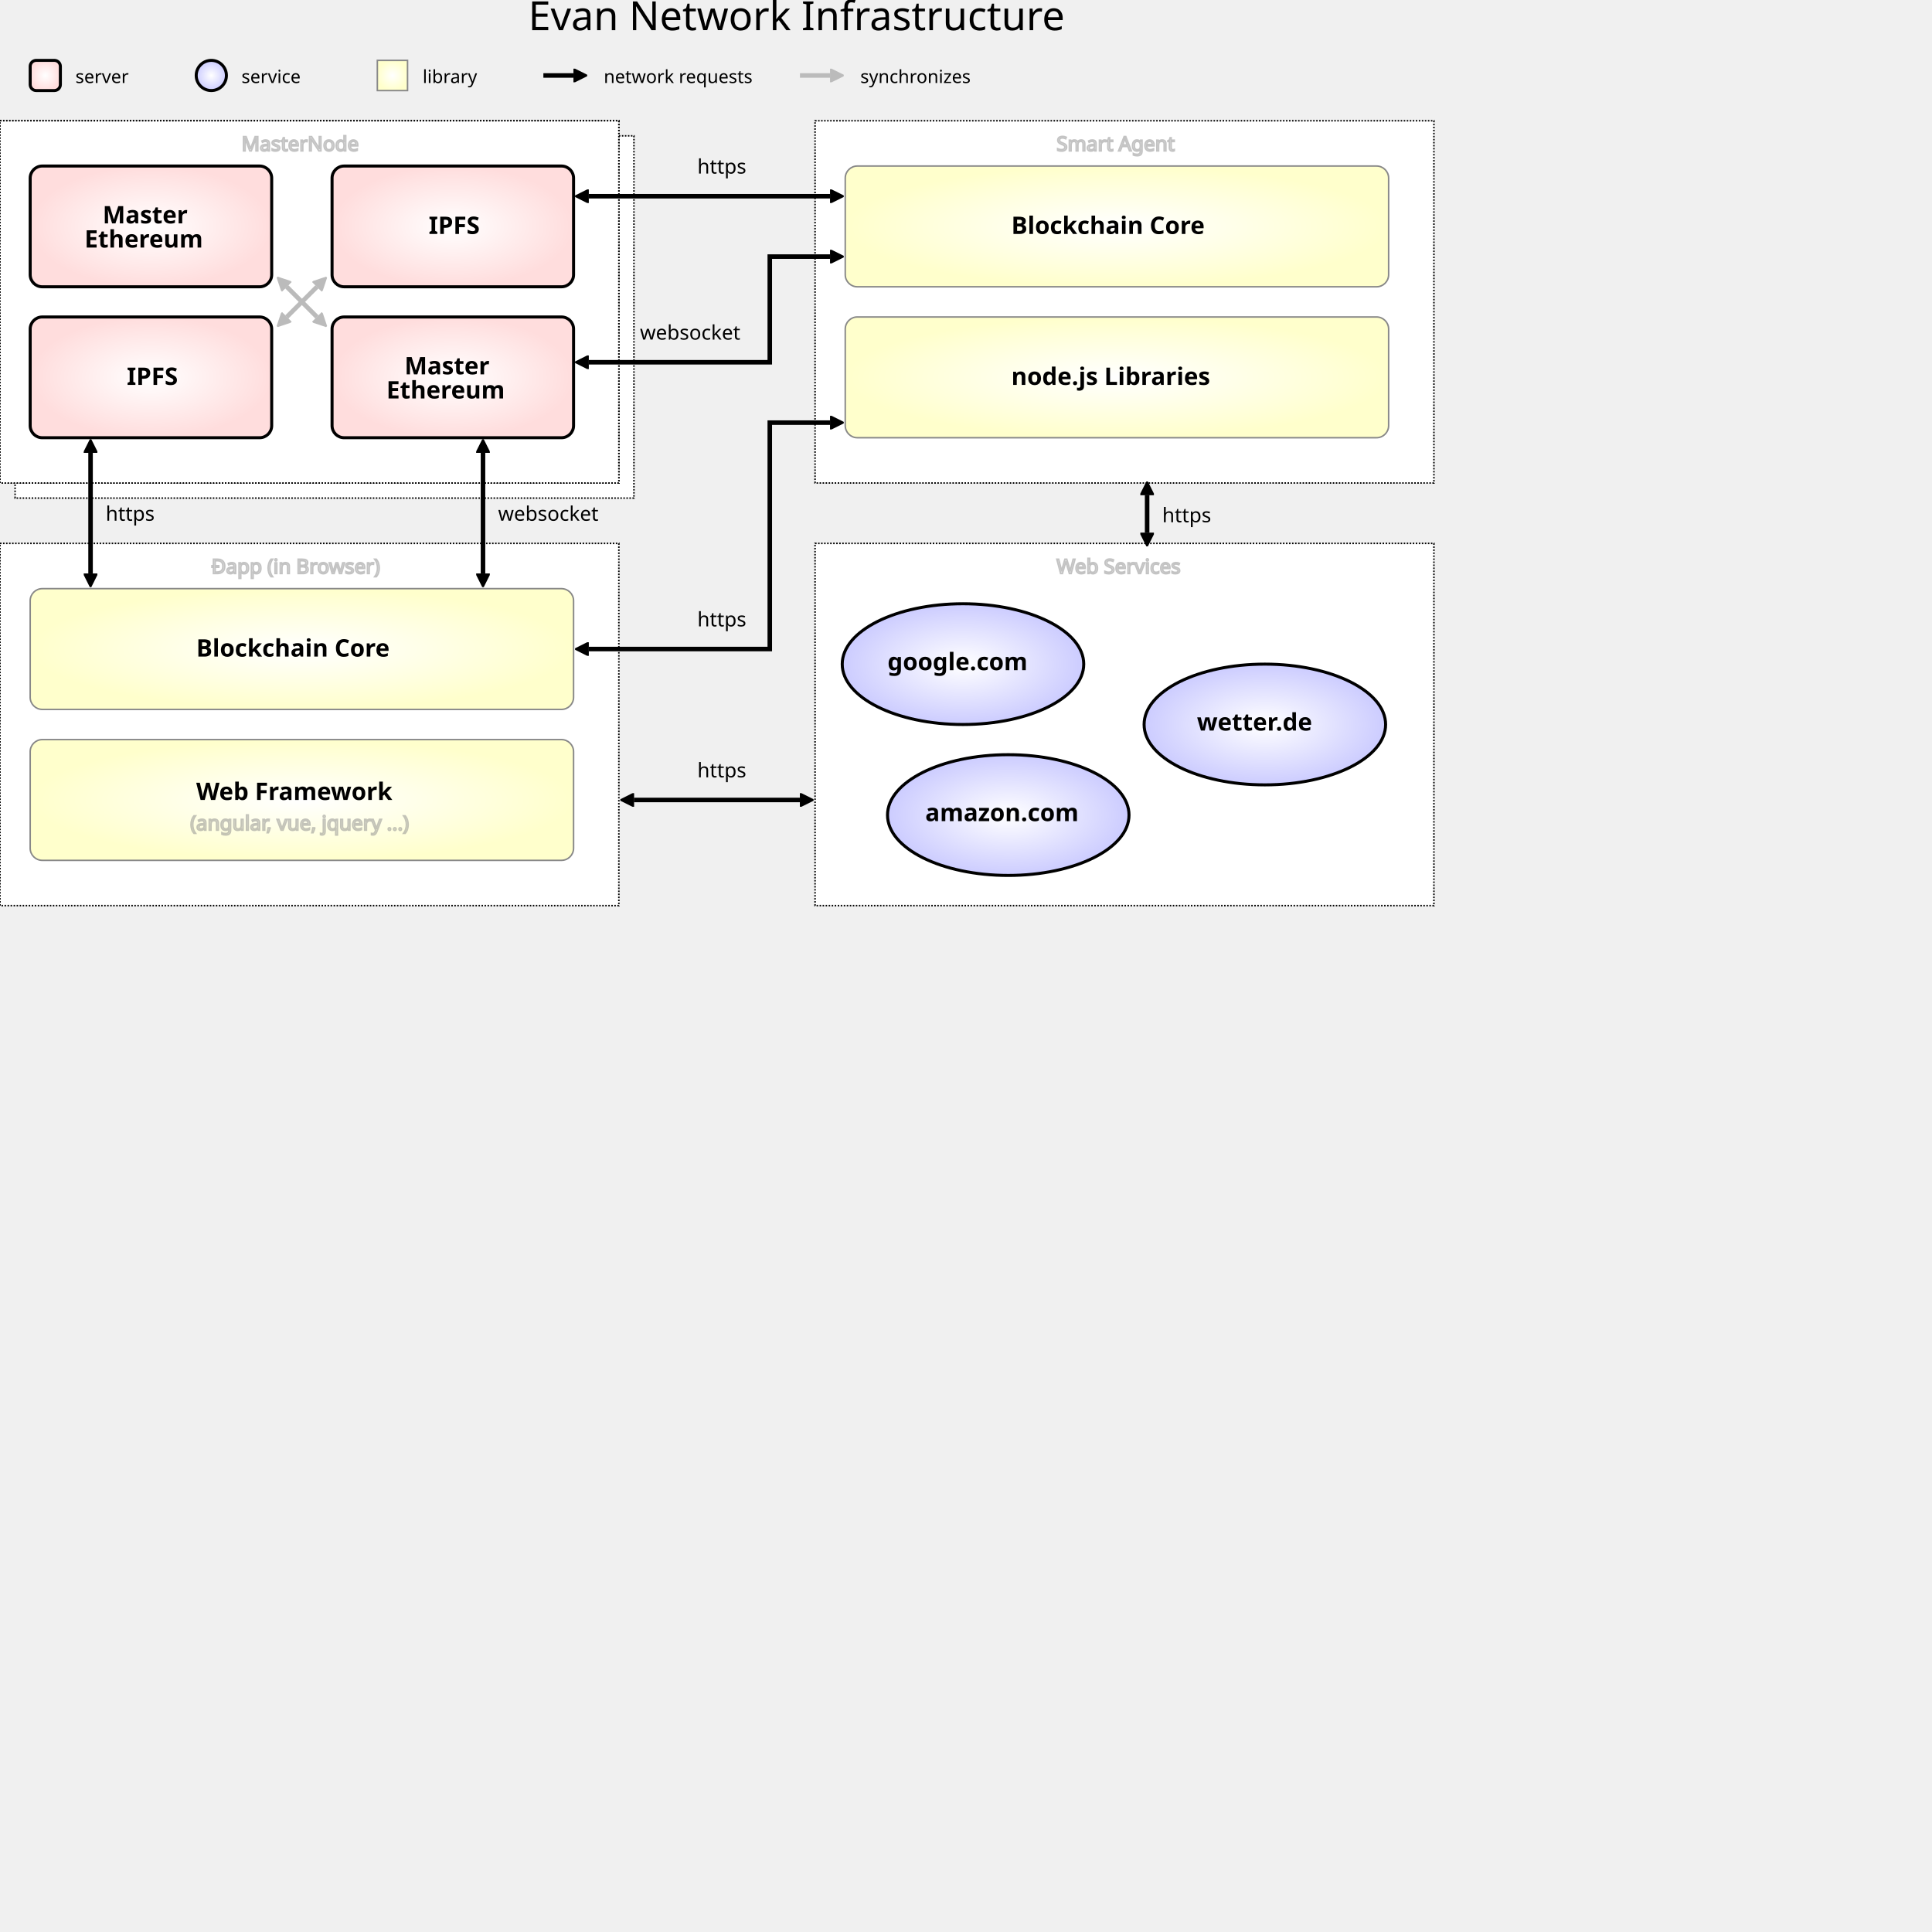
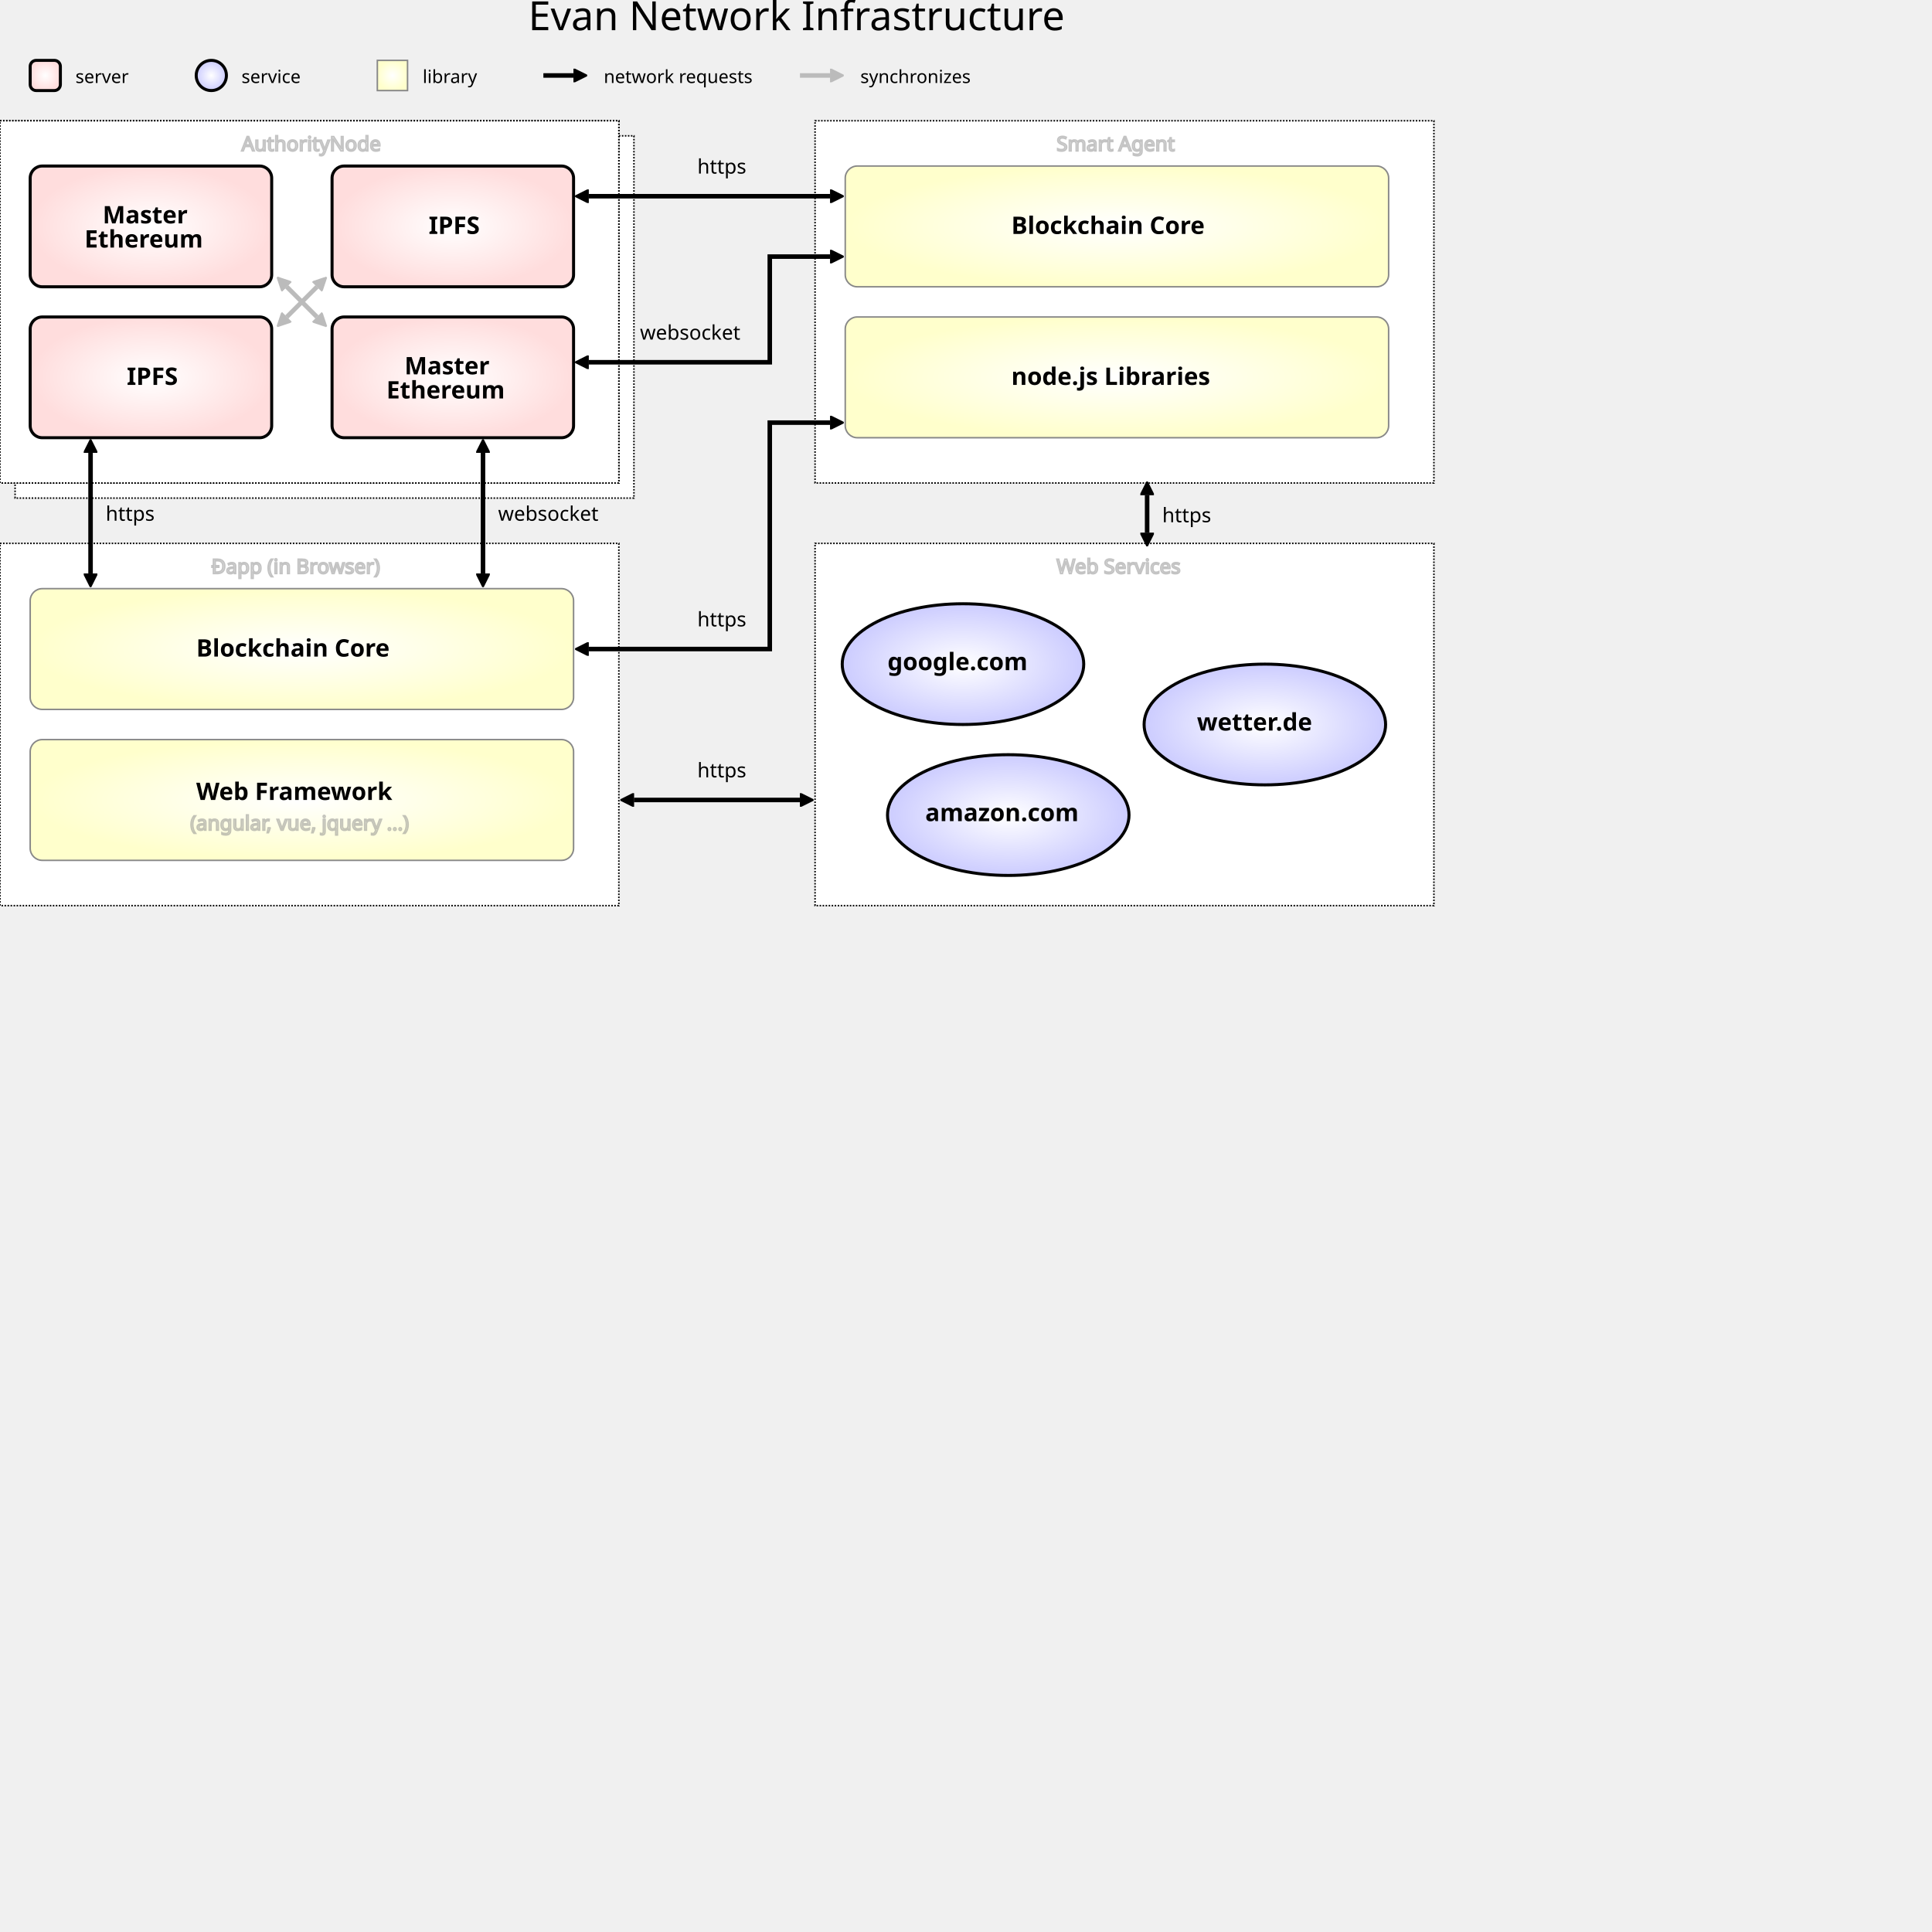
<svg xmlns="http://www.w3.org/2000/svg" xmlns:xlink="http://www.w3.org/1999/xlink" id="evan.network" version="1.1" width="1280" height="1280">
  <defs>
    <radialGradient id="service-fill" cx="50%" cy="50%" r="50%" fx="50%" fy="50%">
      <stop offset="0%" style="stop-color: #fff;stop-opacity: 1;" />
      <stop offset="100%" style="stop-color: #ccf;stop-opacity: 1;" />
    </radialGradient>
    <radialGradient id="library-fill" cx="50%" cy="50%" r="50%" fx="50%" fy="50%">
      <stop offset="0%" style="stop-color: #fff;stop-opacity: 1;" />
      <stop offset="100%" style="stop-color: #ffc;stop-opacity: 1;" />
    </radialGradient>
    <radialGradient id="module-fill" cx="50%" cy="50%" r="50%" fx="50%" fy="50%">
      <stop offset="0%" style="stop-color: #fff;stop-opacity: 1;" />
      <stop offset="100%" style="stop-color: #cfc;stop-opacity: 1;" />
    </radialGradient>
    <radialGradient id="server-fill" cx="50%" cy="50%" r="50%" fx="50%" fy="50%">
      <stop offset="0%" style="stop-color: #fff;stop-opacity: 1;" />
      <stop offset="100%" style="stop-color: #fdd;stop-opacity: 1;" />
    </radialGradient>
    <marker id="start-data" style="stroke: #000; fill: #000;" viewBox="0 0 10 10" refX="10" refY="5" markerUnits="strokeWidth" markerWidth="4" markerHeight="3" orient="auto">
      <path d="M 0 5 L 10 10 L 10 0 z" />
    </marker>
    <marker id="end-data" style="stroke: #000; fill: #000;" viewBox="0 0 10 10" refX="0" refY="5" markerUnits="strokeWidth" markerWidth="4" markerHeight="3" orient="auto">
      <path d="M 0 0 L 10 5 L 0 10 z" />
    </marker>
    <marker id="start-lookup" style="stroke: #bbb; fill: #bbb;" viewBox="0 0 10 10" refX="10" refY="5" markerUnits="strokeWidth" markerWidth="4" markerHeight="3" orient="auto">
      <path d="M 0 5 L 10 10 L 10 0 z" />
    </marker>
    <marker id="end-lookup" style="stroke: #bbb; fill: #bbb;" viewBox="0 0 10 10" refX="0" refY="5" markerUnits="strokeWidth" markerWidth="4" markerHeight="3" orient="auto">
      <path d="M 0 0 L 10 5 L 0 10 z" />
    </marker>
  </defs>
  <style type="text/css">
    a#belt rect { fill: url(#slot-fill); stroke: #000; }
    text        { font: 10pt "Verdana", sans-serif; }
    text.big    { font-size: 12pt; font-weight: bold; }
    text.small  { font-size: 9pt; }
    text.bold   { font-weight: bold; }

    
    .grey       { stroke: #888; stroke-width: 1; fill: #888; fill-opacity: 0.5; opacity: 0.5; }
    .black      { stroke: #000; stroke-width: 3; fill: #000; fill-opacity: 1; }
    .bw         { stroke: #000; fill-opacity: 1; fill: #fff; }
    .slot       { fill: url(#slot-fill); stroke: #000; }
    .region     { stroke: #aaa; stroke-dasharray: 2 1; fill-opacity: 0; }

    .dram       { fill: #bdd; stroke: none; }
    .dotted     { stroke-dasharray: 1 1; }
    .data-flow  { stroke: #000; stroke-width: 3; fill-opacity: 0; marker-end: url(#end-data); }
    .bidirectional-data
    {
      stroke: #000; stroke-width: 3; fill-opacity: 0;
      marker-start: url(#start-data); marker-end: url(#end-data);
    }
    .lookup     { stroke: #bbb; stroke-width: 3; fill-opacity: 0; marker-end: url(#end-lookup); }
    .bidirectional-lookup
    {
      stroke: #bbb; stroke-width: 3; fill-opacity: 0;
      marker-start: url(#start-lookup); marker-end: url(#end-lookup);
    }
    .library    { fill: url(#library-fill); stroke: #888; }
    .module     { fill: url(#module-fill); stroke: #888; }
    .server     { fill: url(#server-fill); stroke: #000; stroke-width: 2; }
    .service    { fill: url(#service-fill); stroke: #000; stroke-width: 2; }

  </style>
  <text x="350" y="20" style="font-size: 20pt;">Evan Network Infrastructure</text>
  <g transform="translate(0,80)">
    <rect class="bw dotted" width="410" height="240" transform="translate(10,10)" />
    <rect class="bw dotted" width="410" height="240" />
    <rect class="bw dotted" width="410" height="240" />
-     <a xlink:href="/doc/masternode">
-       <text class="grey" x="160" y="20">MasterNode</text>
+     <a xlink:href="/doc/authoritynode">
+       <text class="grey" x="160" y="20">AuthorityNode</text>
    </a>
    <a xlink:href="/doc/parity" transform="translate(20,30)">
      <rect class="server" width="160" height="80" rx="8" />
      <text class="big" x="48" y="38">
        <tspan>Master</tspan>
        <tspan x="48" dx="-0.75em" dy="1em">Ethereum</tspan>
      </text>
    </a>
    <a xlink:href="/doc/parity" transform="translate(220,130)">
      <rect class="server" width="160" height="80" rx="8" />
      <text class="big" x="48" y="38">
        <tspan>Master</tspan>
        <tspan x="48" dx="-0.75em" dy="1em">Ethereum</tspan>
      </text>
    </a>
    <a xlink:href="/dev/ipfs" transform="translate(20,130)">
      <rect class="server" width="160" height="80" rx="8" />
      <text class="big" x="64" y="45">IPFS</text>
    </a>
    <a xlink:href="/dev/ipfs" transform="translate(220,30)">
      <rect class="server" width="160" height="80" rx="8" />
      <text class="big" x="64" y="45">IPFS</text>
    </a>
    <path class="bidirectional-lookup" d="M 190 110 l 20 20" />
    <path class="bidirectional-lookup" d="M 190 130 l 20 -20" />
  </g>
  <g transform="translate(0,360)">
    <rect class="bw dotted" width="410" height="240" />
    <a xlink:href="/dapps/introduction">
      <text class="grey" x="140" y="20">Ðapp (in Browser)</text>
    </a>
    <a xlink:href="/dev/blockchaincore" transform="translate(20,30)">
      <rect class="library" width="360" height="80" rx="8" />
      <text class="big" x="110" y="45">Blockchain Core</text>
    </a>
    <a xlink:href="/dev/" transform="translate(20,130)">
      <rect class="library" width="360" height="80" rx="8" />
      <text class="big" x="110" y="40">Web Framework</text>
      <text class="grey" x="106" y="60">(angular, vue, jquery ...)</text>
    </a>
  </g>
  <g transform="translate(540,80)">
    <rect class="bw dotted" width="410" height="240" />
    <a xlink:href="/dev/smart-agents">
      <text class="grey" x="160" y="20">Smart Agent</text>
    </a>
    <a xlink:href="/dev/blockchaincore" transform="translate(20,30)">
      <rect class="library" width="360" height="80" rx="8" />
      <text class="big" x="110" y="45">Blockchain Core</text>
    </a>
    <a xlink:href="/dev/" transform="translate(20,130)">
      <rect class="library" width="360" height="80" rx="8" />
      <text class="big" x="110" y="45">node.js Libraries</text>
    </a>
  </g>
  <g transform="translate(540,360)">
    <rect class="bw dotted" width="410" height="240" />
    <a xlink:href="/dev/smart-agents">
      <text class="grey" x="160" y="20">Web Services</text>
    </a>
    <g transform="translate(78,50)">
      <g transform="translate(20,30)">
        <ellipse class="service" rx="80" ry="40" />
        <text class="big" x="-50" y="0.25em">google.com</text>
      </g>
      <g transform="translate(50,130)">
        <ellipse class="service" rx="80" ry="40" />
        <text class="big" x="-55" y="0.25em">amazon.com</text>
      </g>
      <g transform="translate(220,70)">
        <ellipse class="service" rx="80" ry="40" />
        <text class="big" x="-45" y="0.25em">wetter.de</text>
      </g>
    </g>
  </g>
  <g transform="translate(60, 300)">
    <path class="bidirectional-data" d="M 0 0 v 80" />
    <text x="10" y="45">https</text>
  </g>
  <g transform="translate(320, 300)">
    <path class="bidirectional-data" d="M 0 0 v 80" />
    <text x="10" y="45">websocket</text>
  </g>
  <g transform="translate(420, 530)">
    <path class="bidirectional-data" d="M 0 0 h 110" />
    <text x="42" y="-15">https</text>
  </g>
  <g transform="translate(390, 130)">
    <path class="bidirectional-data" d="M 0 0 h 160" />
    <text x="72" y="-15">https</text>
  </g>
  <g transform="translate(760, 328)">
    <path class="bidirectional-data" d="M 0 0 v 25" />
    <text x="10" y="18">https</text>
  </g>
  <g transform="translate(390, 430)">
    <path class="bidirectional-data" d="M 0 0 h 120 v -150 h 40" />
    <text x="72" y="-15">https</text>
  </g>
  <g transform="translate(390, 240)">
    <path class="bidirectional-data" d="M 0 0 h 120 v -70 h 40" />
    <text x="34" y="-15">websocket</text>
  </g>
  <g id="legend" transform="translate(20, 40)">
    <rect class="server" width="20" height="20" rx="4" />
    <text class="small" x="30" y="15">server</text>
    <circle class="service" cy="10" cx="120" r="10" />
    <text class="small" x="140" y="15">service</text>
    <rect class="library" x="230" width="20" height="20" />
    <text class="small" x="260" y="15">library</text>
    <path class="data-flow" d="M 340 10 h 20" />
    <text class="small" x="380" y="15">network requests</text>
    <path class="lookup" d="M 510 10 h 20" />
    <text class="small" x="550" y="15">synchronizes</text>
  </g>
</svg>
